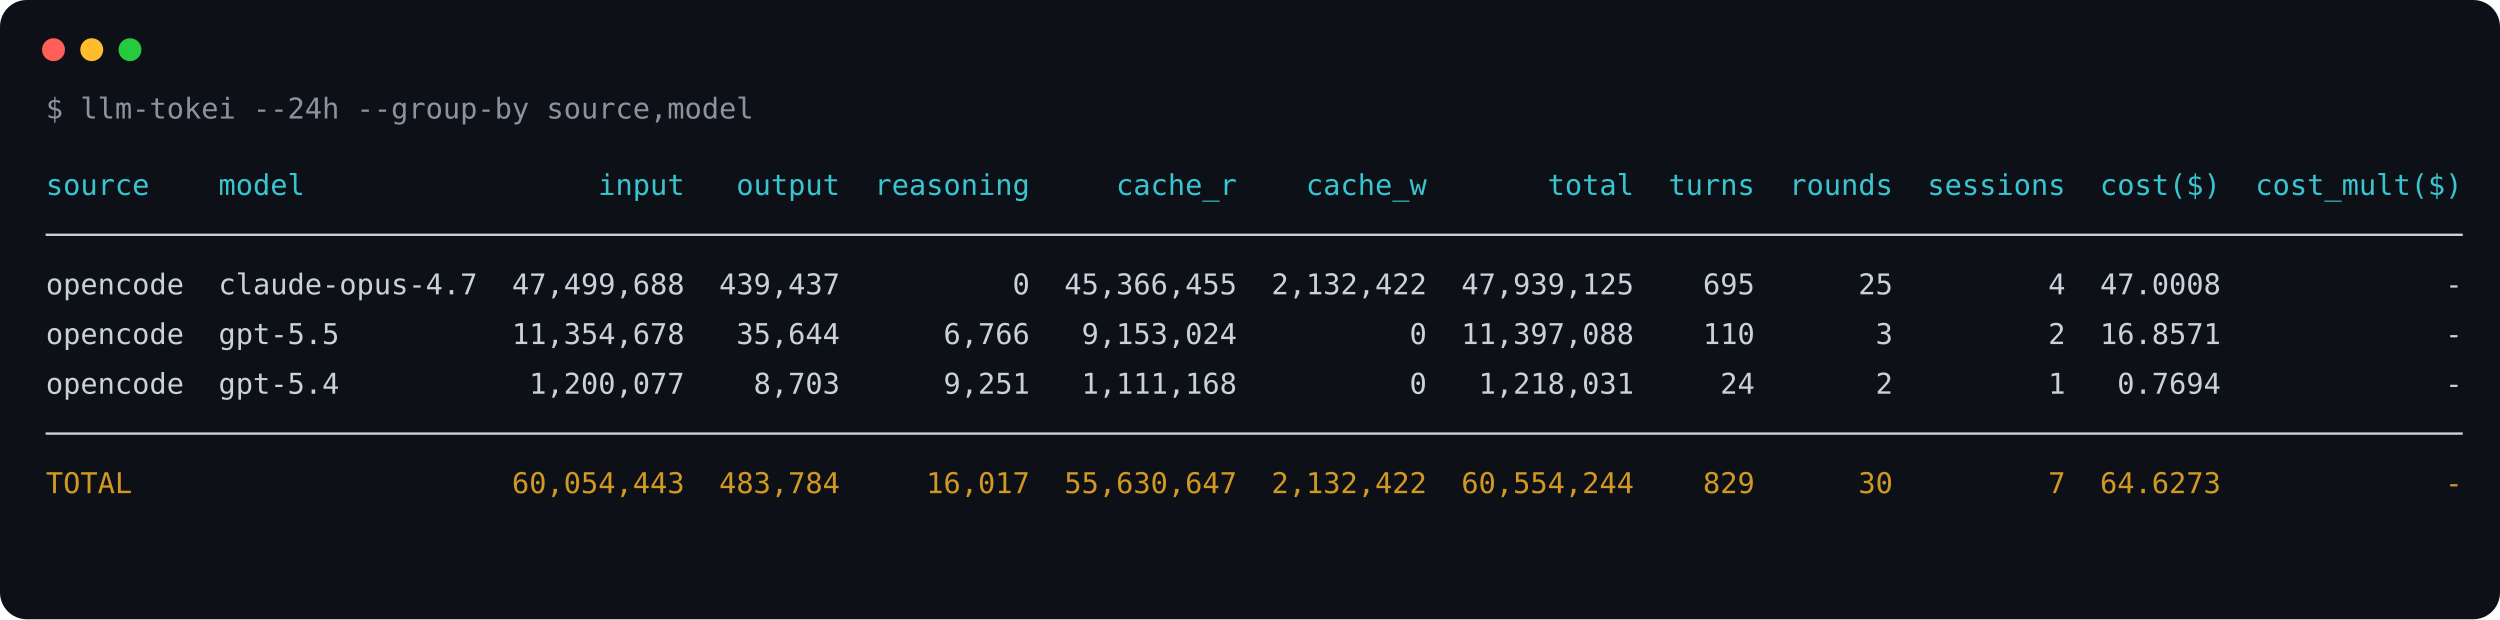
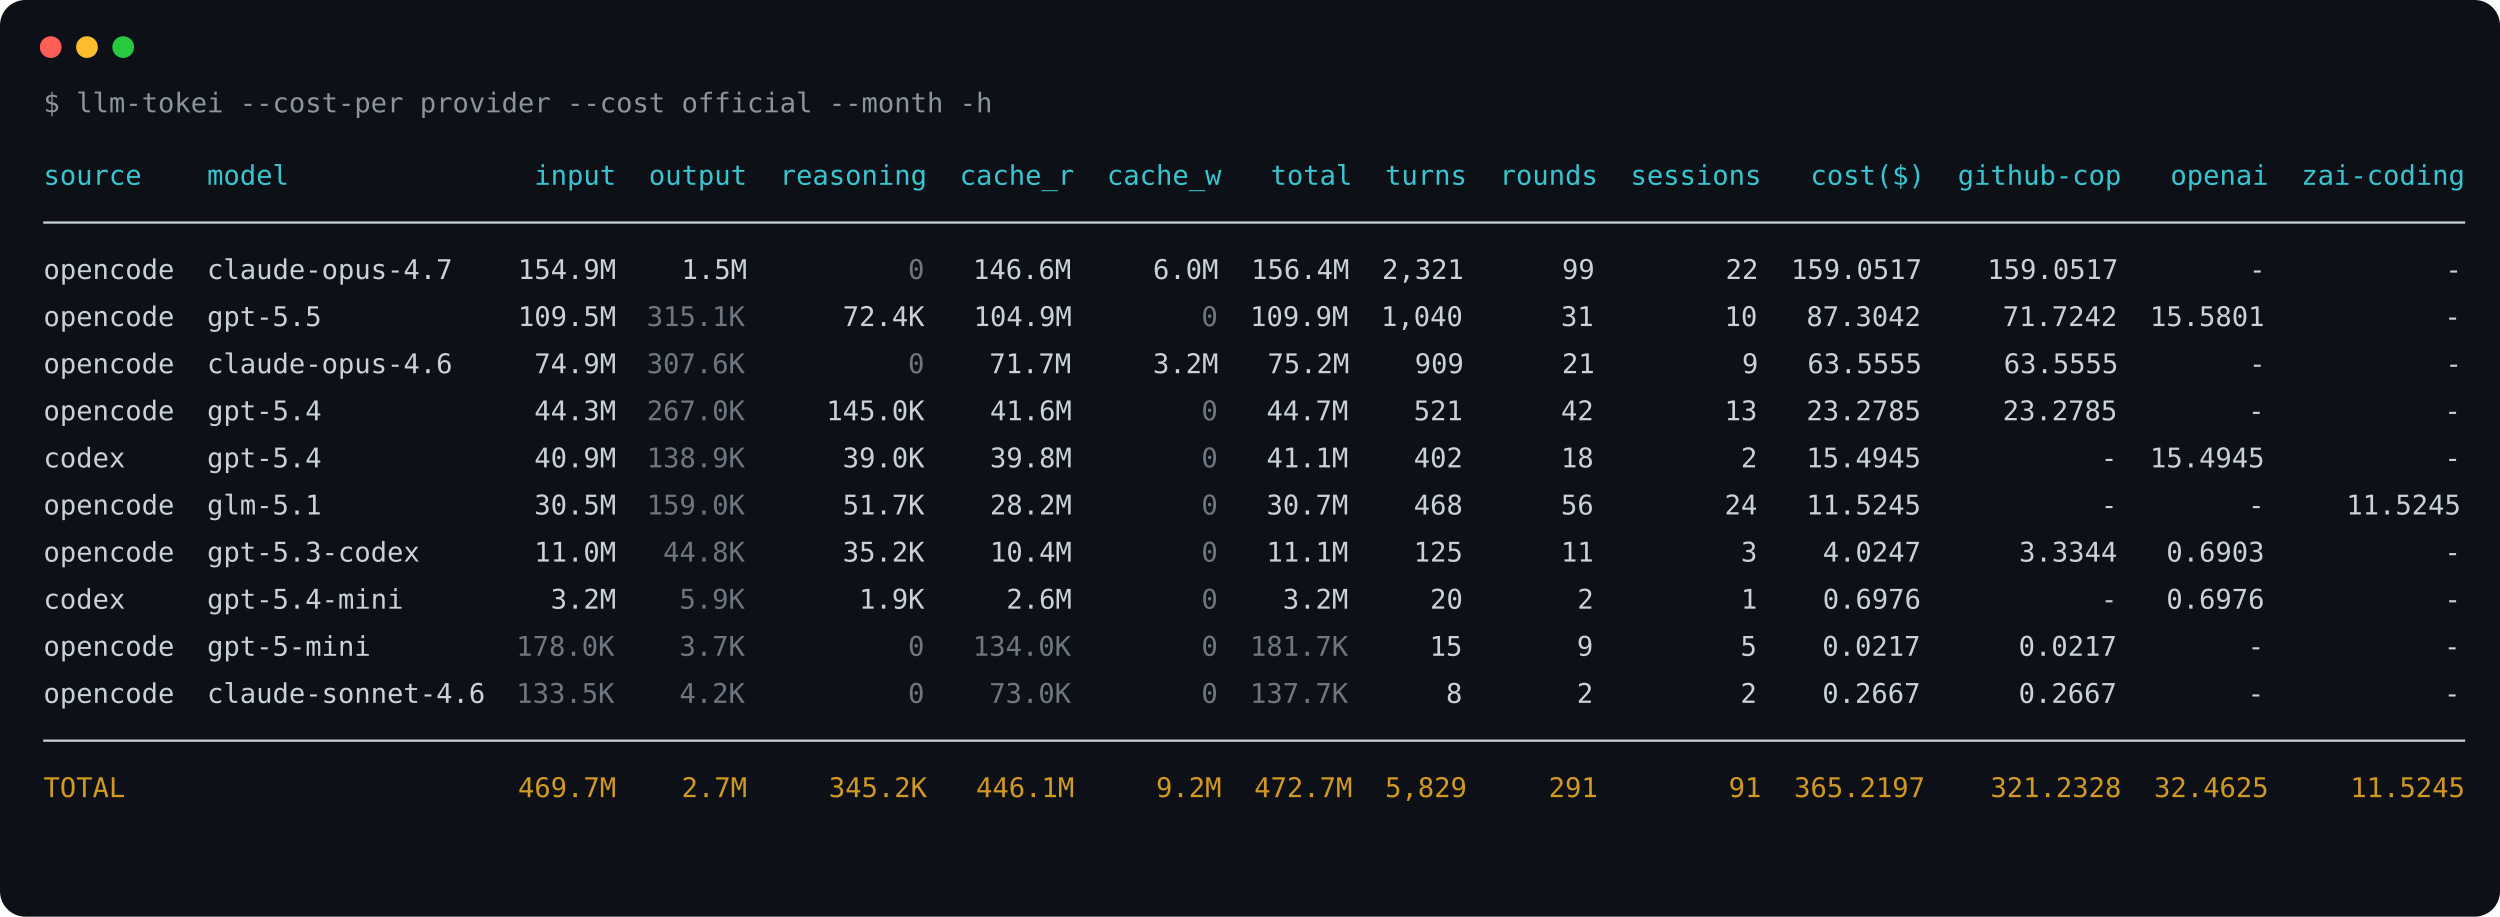
- <svg xmlns="http://www.w3.org/2000/svg" width="1308" height="324" viewBox="0 0 1308 324" role="img" aria-labelledby="title desc">
-   <rect width="1308" height="324" rx="14" fill="#0d1117" />
+ <svg xmlns="http://www.w3.org/2000/svg" width="1380" height="506" viewBox="0 0 1380 506" role="img" aria-labelledby="title desc">
+   <rect width="1380" height="506" rx="14" fill="#0d1117" />
  <circle cx="28" cy="26" r="6" fill="#ff5f56" />
  <circle cx="48" cy="26" r="6" fill="#ffbd2e" />
  <circle cx="68" cy="26" r="6" fill="#27c93f" />
-   <text x="24" y="62" fill="#8b949e" font-family="ui-monospace, SFMono-Regular, Menlo, Consolas, monospace" font-size="15" xml:space="preserve">$ llm-tokei --24h --group-by source,model</text>
-   <text x="24" y="102" fill="#39c5cf" font-family="ui-monospace, SFMono-Regular, Menlo, Consolas, monospace" font-size="15" xml:space="preserve">source    model                 input   output  reasoning     cache_r    cache_w       total  turns  rounds  sessions  cost($)  cost_mult($)</text>
-   <text x="24" y="128" fill="#c9d1d9" font-family="ui-monospace, SFMono-Regular, Menlo, Consolas, monospace" font-size="15" xml:space="preserve">────────────────────────────────────────────────────────────────────────────────────────────────────────────────────────────────────────────</text>
-   <text x="24" y="154" fill="#c9d1d9" font-family="ui-monospace, SFMono-Regular, Menlo, Consolas, monospace" font-size="15" xml:space="preserve">opencode  claude-opus-4.7  47,499,688  439,437          0  45,366,455  2,132,422  47,939,125    695      25         4  47.0008             -</text>
-   <text x="24" y="180" fill="#c9d1d9" font-family="ui-monospace, SFMono-Regular, Menlo, Consolas, monospace" font-size="15" xml:space="preserve">opencode  gpt-5.5          11,354,678   35,644      6,766   9,153,024          0  11,397,088    110       3         2  16.8571             -</text>
-   <text x="24" y="206" fill="#c9d1d9" font-family="ui-monospace, SFMono-Regular, Menlo, Consolas, monospace" font-size="15" xml:space="preserve">opencode  gpt-5.4           1,200,077    8,703      9,251   1,111,168          0   1,218,031     24       2         1   0.7694             -</text>
-   <text x="24" y="232" fill="#c9d1d9" font-family="ui-monospace, SFMono-Regular, Menlo, Consolas, monospace" font-size="15" xml:space="preserve">────────────────────────────────────────────────────────────────────────────────────────────────────────────────────────────────────────────</text>
-   <text x="24" y="258" fill="#d29922" font-family="ui-monospace, SFMono-Regular, Menlo, Consolas, monospace" font-size="15" xml:space="preserve">TOTAL                      60,054,443  483,784     16,017  55,630,647  2,132,422  60,554,244    829      30         7  64.6273             -</text>
+   <text x="24" y="62" fill="#8b949e" font-family="ui-monospace, SFMono-Regular, Menlo, Consolas, monospace" font-size="15" xml:space="preserve">$ llm-tokei --cost-per provider --cost official --month -h</text>
+   <text x="24" y="102" fill="#39c5cf" font-family="ui-monospace, SFMono-Regular, Menlo, Consolas, monospace" font-size="15" xml:space="preserve">source    model               input  output  reasoning  cache_r  cache_w   total  turns  rounds  sessions   cost($)  github-cop   openai  zai-coding</text>
+   <text x="24" y="128" fill="#c9d1d9" font-family="ui-monospace, SFMono-Regular, Menlo, Consolas, monospace" font-size="15" xml:space="preserve">────────────────────────────────────────────────────────────────────────────────────────────────────────────────────────────────────────────────────</text>
+   <text x="24" y="154" fill="#c9d1d9" font-family="ui-monospace, SFMono-Regular, Menlo, Consolas, monospace" font-size="15" xml:space="preserve">opencode  claude-opus-4.7    154.9M    1.5M  </text>
+   <text x="429" y="154" fill="#6e7681" font-family="ui-monospace, SFMono-Regular, Menlo, Consolas, monospace" font-size="15" xml:space="preserve">        0</text>
+   <text x="510" y="154" fill="#c9d1d9" font-family="ui-monospace, SFMono-Regular, Menlo, Consolas, monospace" font-size="15" xml:space="preserve">   146.6M     6.0M  156.4M  2,321      99        22  159.0517    159.0517        -           -</text>
+   <text x="24" y="180" fill="#c9d1d9" font-family="ui-monospace, SFMono-Regular, Menlo, Consolas, monospace" font-size="15" xml:space="preserve">opencode  gpt-5.5            109.5M  </text>
+   <text x="357" y="180" fill="#6e7681" font-family="ui-monospace, SFMono-Regular, Menlo, Consolas, monospace" font-size="15" xml:space="preserve">315.1K</text>
+   <text x="411" y="180" fill="#c9d1d9" font-family="ui-monospace, SFMono-Regular, Menlo, Consolas, monospace" font-size="15" xml:space="preserve">      72.4K   104.9M  </text>
+   <text x="609" y="180" fill="#6e7681" font-family="ui-monospace, SFMono-Regular, Menlo, Consolas, monospace" font-size="15" xml:space="preserve">      0</text>
+   <text x="672" y="180" fill="#c9d1d9" font-family="ui-monospace, SFMono-Regular, Menlo, Consolas, monospace" font-size="15" xml:space="preserve">  109.9M  1,040      31        10   87.3042     71.7242  15.5801           -</text>
+   <text x="24" y="206" fill="#c9d1d9" font-family="ui-monospace, SFMono-Regular, Menlo, Consolas, monospace" font-size="15" xml:space="preserve">opencode  claude-opus-4.6     74.9M  </text>
+   <text x="357" y="206" fill="#6e7681" font-family="ui-monospace, SFMono-Regular, Menlo, Consolas, monospace" font-size="15" xml:space="preserve">307.6K</text>
+   <text x="411" y="206" fill="#c9d1d9" font-family="ui-monospace, SFMono-Regular, Menlo, Consolas, monospace" font-size="15" xml:space="preserve">  </text>
+   <text x="429" y="206" fill="#6e7681" font-family="ui-monospace, SFMono-Regular, Menlo, Consolas, monospace" font-size="15" xml:space="preserve">        0</text>
+   <text x="510" y="206" fill="#c9d1d9" font-family="ui-monospace, SFMono-Regular, Menlo, Consolas, monospace" font-size="15" xml:space="preserve">    71.7M     3.2M   75.2M    909      21         9   63.5555     63.5555        -           -</text>
+   <text x="24" y="232" fill="#c9d1d9" font-family="ui-monospace, SFMono-Regular, Menlo, Consolas, monospace" font-size="15" xml:space="preserve">opencode  gpt-5.4             44.3M  </text>
+   <text x="357" y="232" fill="#6e7681" font-family="ui-monospace, SFMono-Regular, Menlo, Consolas, monospace" font-size="15" xml:space="preserve">267.0K</text>
+   <text x="411" y="232" fill="#c9d1d9" font-family="ui-monospace, SFMono-Regular, Menlo, Consolas, monospace" font-size="15" xml:space="preserve">     145.0K    41.6M  </text>
+   <text x="609" y="232" fill="#6e7681" font-family="ui-monospace, SFMono-Regular, Menlo, Consolas, monospace" font-size="15" xml:space="preserve">      0</text>
+   <text x="672" y="232" fill="#c9d1d9" font-family="ui-monospace, SFMono-Regular, Menlo, Consolas, monospace" font-size="15" xml:space="preserve">   44.7M    521      42        13   23.2785     23.2785        -           -</text>
+   <text x="24" y="258" fill="#c9d1d9" font-family="ui-monospace, SFMono-Regular, Menlo, Consolas, monospace" font-size="15" xml:space="preserve">codex     gpt-5.4             40.9M  </text>
+   <text x="357" y="258" fill="#6e7681" font-family="ui-monospace, SFMono-Regular, Menlo, Consolas, monospace" font-size="15" xml:space="preserve">138.9K</text>
+   <text x="411" y="258" fill="#c9d1d9" font-family="ui-monospace, SFMono-Regular, Menlo, Consolas, monospace" font-size="15" xml:space="preserve">      39.0K    39.8M  </text>
+   <text x="609" y="258" fill="#6e7681" font-family="ui-monospace, SFMono-Regular, Menlo, Consolas, monospace" font-size="15" xml:space="preserve">      0</text>
+   <text x="672" y="258" fill="#c9d1d9" font-family="ui-monospace, SFMono-Regular, Menlo, Consolas, monospace" font-size="15" xml:space="preserve">   41.1M    402      18         2   15.4945           -  15.4945           -</text>
+   <text x="24" y="284" fill="#c9d1d9" font-family="ui-monospace, SFMono-Regular, Menlo, Consolas, monospace" font-size="15" xml:space="preserve">opencode  glm-5.1             30.5M  </text>
+   <text x="357" y="284" fill="#6e7681" font-family="ui-monospace, SFMono-Regular, Menlo, Consolas, monospace" font-size="15" xml:space="preserve">159.0K</text>
+   <text x="411" y="284" fill="#c9d1d9" font-family="ui-monospace, SFMono-Regular, Menlo, Consolas, monospace" font-size="15" xml:space="preserve">      51.7K    28.2M  </text>
+   <text x="609" y="284" fill="#6e7681" font-family="ui-monospace, SFMono-Regular, Menlo, Consolas, monospace" font-size="15" xml:space="preserve">      0</text>
+   <text x="672" y="284" fill="#c9d1d9" font-family="ui-monospace, SFMono-Regular, Menlo, Consolas, monospace" font-size="15" xml:space="preserve">   30.7M    468      56        24   11.5245           -        -     11.5245</text>
+   <text x="24" y="310" fill="#c9d1d9" font-family="ui-monospace, SFMono-Regular, Menlo, Consolas, monospace" font-size="15" xml:space="preserve">opencode  gpt-5.3-codex       11.0M  </text>
+   <text x="357" y="310" fill="#6e7681" font-family="ui-monospace, SFMono-Regular, Menlo, Consolas, monospace" font-size="15" xml:space="preserve"> 44.8K</text>
+   <text x="411" y="310" fill="#c9d1d9" font-family="ui-monospace, SFMono-Regular, Menlo, Consolas, monospace" font-size="15" xml:space="preserve">      35.2K    10.4M  </text>
+   <text x="609" y="310" fill="#6e7681" font-family="ui-monospace, SFMono-Regular, Menlo, Consolas, monospace" font-size="15" xml:space="preserve">      0</text>
+   <text x="672" y="310" fill="#c9d1d9" font-family="ui-monospace, SFMono-Regular, Menlo, Consolas, monospace" font-size="15" xml:space="preserve">   11.1M    125      11         3    4.0247      3.3344   0.6903           -</text>
+   <text x="24" y="336" fill="#c9d1d9" font-family="ui-monospace, SFMono-Regular, Menlo, Consolas, monospace" font-size="15" xml:space="preserve">codex     gpt-5.4-mini         3.2M  </text>
+   <text x="357" y="336" fill="#6e7681" font-family="ui-monospace, SFMono-Regular, Menlo, Consolas, monospace" font-size="15" xml:space="preserve">  5.9K</text>
+   <text x="411" y="336" fill="#c9d1d9" font-family="ui-monospace, SFMono-Regular, Menlo, Consolas, monospace" font-size="15" xml:space="preserve">       1.9K     2.6M  </text>
+   <text x="609" y="336" fill="#6e7681" font-family="ui-monospace, SFMono-Regular, Menlo, Consolas, monospace" font-size="15" xml:space="preserve">      0</text>
+   <text x="672" y="336" fill="#c9d1d9" font-family="ui-monospace, SFMono-Regular, Menlo, Consolas, monospace" font-size="15" xml:space="preserve">    3.2M     20       2         1    0.6976           -   0.6976           -</text>
+   <text x="24" y="362" fill="#c9d1d9" font-family="ui-monospace, SFMono-Regular, Menlo, Consolas, monospace" font-size="15" xml:space="preserve">opencode  gpt-5-mini         </text>
+   <text x="285" y="362" fill="#6e7681" font-family="ui-monospace, SFMono-Regular, Menlo, Consolas, monospace" font-size="15" xml:space="preserve">178.0K</text>
+   <text x="339" y="362" fill="#c9d1d9" font-family="ui-monospace, SFMono-Regular, Menlo, Consolas, monospace" font-size="15" xml:space="preserve">  </text>
+   <text x="357" y="362" fill="#6e7681" font-family="ui-monospace, SFMono-Regular, Menlo, Consolas, monospace" font-size="15" xml:space="preserve">  3.7K</text>
+   <text x="411" y="362" fill="#c9d1d9" font-family="ui-monospace, SFMono-Regular, Menlo, Consolas, monospace" font-size="15" xml:space="preserve">  </text>
+   <text x="429" y="362" fill="#6e7681" font-family="ui-monospace, SFMono-Regular, Menlo, Consolas, monospace" font-size="15" xml:space="preserve">        0</text>
+   <text x="510" y="362" fill="#c9d1d9" font-family="ui-monospace, SFMono-Regular, Menlo, Consolas, monospace" font-size="15" xml:space="preserve">  </text>
+   <text x="528" y="362" fill="#6e7681" font-family="ui-monospace, SFMono-Regular, Menlo, Consolas, monospace" font-size="15" xml:space="preserve"> 134.0K</text>
+   <text x="591" y="362" fill="#c9d1d9" font-family="ui-monospace, SFMono-Regular, Menlo, Consolas, monospace" font-size="15" xml:space="preserve">  </text>
+   <text x="609" y="362" fill="#6e7681" font-family="ui-monospace, SFMono-Regular, Menlo, Consolas, monospace" font-size="15" xml:space="preserve">      0</text>
+   <text x="672" y="362" fill="#c9d1d9" font-family="ui-monospace, SFMono-Regular, Menlo, Consolas, monospace" font-size="15" xml:space="preserve">  </text>
+   <text x="690" y="362" fill="#6e7681" font-family="ui-monospace, SFMono-Regular, Menlo, Consolas, monospace" font-size="15" xml:space="preserve">181.7K</text>
+   <text x="744" y="362" fill="#c9d1d9" font-family="ui-monospace, SFMono-Regular, Menlo, Consolas, monospace" font-size="15" xml:space="preserve">     15       9         5    0.0217      0.0217        -           -</text>
+   <text x="24" y="388" fill="#c9d1d9" font-family="ui-monospace, SFMono-Regular, Menlo, Consolas, monospace" font-size="15" xml:space="preserve">opencode  claude-sonnet-4.6  </text>
+   <text x="285" y="388" fill="#6e7681" font-family="ui-monospace, SFMono-Regular, Menlo, Consolas, monospace" font-size="15" xml:space="preserve">133.5K</text>
+   <text x="339" y="388" fill="#c9d1d9" font-family="ui-monospace, SFMono-Regular, Menlo, Consolas, monospace" font-size="15" xml:space="preserve">  </text>
+   <text x="357" y="388" fill="#6e7681" font-family="ui-monospace, SFMono-Regular, Menlo, Consolas, monospace" font-size="15" xml:space="preserve">  4.2K</text>
+   <text x="411" y="388" fill="#c9d1d9" font-family="ui-monospace, SFMono-Regular, Menlo, Consolas, monospace" font-size="15" xml:space="preserve">  </text>
+   <text x="429" y="388" fill="#6e7681" font-family="ui-monospace, SFMono-Regular, Menlo, Consolas, monospace" font-size="15" xml:space="preserve">        0</text>
+   <text x="510" y="388" fill="#c9d1d9" font-family="ui-monospace, SFMono-Regular, Menlo, Consolas, monospace" font-size="15" xml:space="preserve">  </text>
+   <text x="528" y="388" fill="#6e7681" font-family="ui-monospace, SFMono-Regular, Menlo, Consolas, monospace" font-size="15" xml:space="preserve">  73.0K</text>
+   <text x="591" y="388" fill="#c9d1d9" font-family="ui-monospace, SFMono-Regular, Menlo, Consolas, monospace" font-size="15" xml:space="preserve">  </text>
+   <text x="609" y="388" fill="#6e7681" font-family="ui-monospace, SFMono-Regular, Menlo, Consolas, monospace" font-size="15" xml:space="preserve">      0</text>
+   <text x="672" y="388" fill="#c9d1d9" font-family="ui-monospace, SFMono-Regular, Menlo, Consolas, monospace" font-size="15" xml:space="preserve">  </text>
+   <text x="690" y="388" fill="#6e7681" font-family="ui-monospace, SFMono-Regular, Menlo, Consolas, monospace" font-size="15" xml:space="preserve">137.7K</text>
+   <text x="744" y="388" fill="#c9d1d9" font-family="ui-monospace, SFMono-Regular, Menlo, Consolas, monospace" font-size="15" xml:space="preserve">      8       2         2    0.2667      0.2667        -           -</text>
+   <text x="24" y="414" fill="#c9d1d9" font-family="ui-monospace, SFMono-Regular, Menlo, Consolas, monospace" font-size="15" xml:space="preserve">────────────────────────────────────────────────────────────────────────────────────────────────────────────────────────────────────────────────────</text>
+   <text x="24" y="440" fill="#d29922" font-family="ui-monospace, SFMono-Regular, Menlo, Consolas, monospace" font-size="15" xml:space="preserve">TOTAL                        469.7M    2.7M     345.2K   446.1M     9.2M  472.7M  5,829     291        91  365.2197    321.2328  32.4625     11.5245</text>
</svg>
